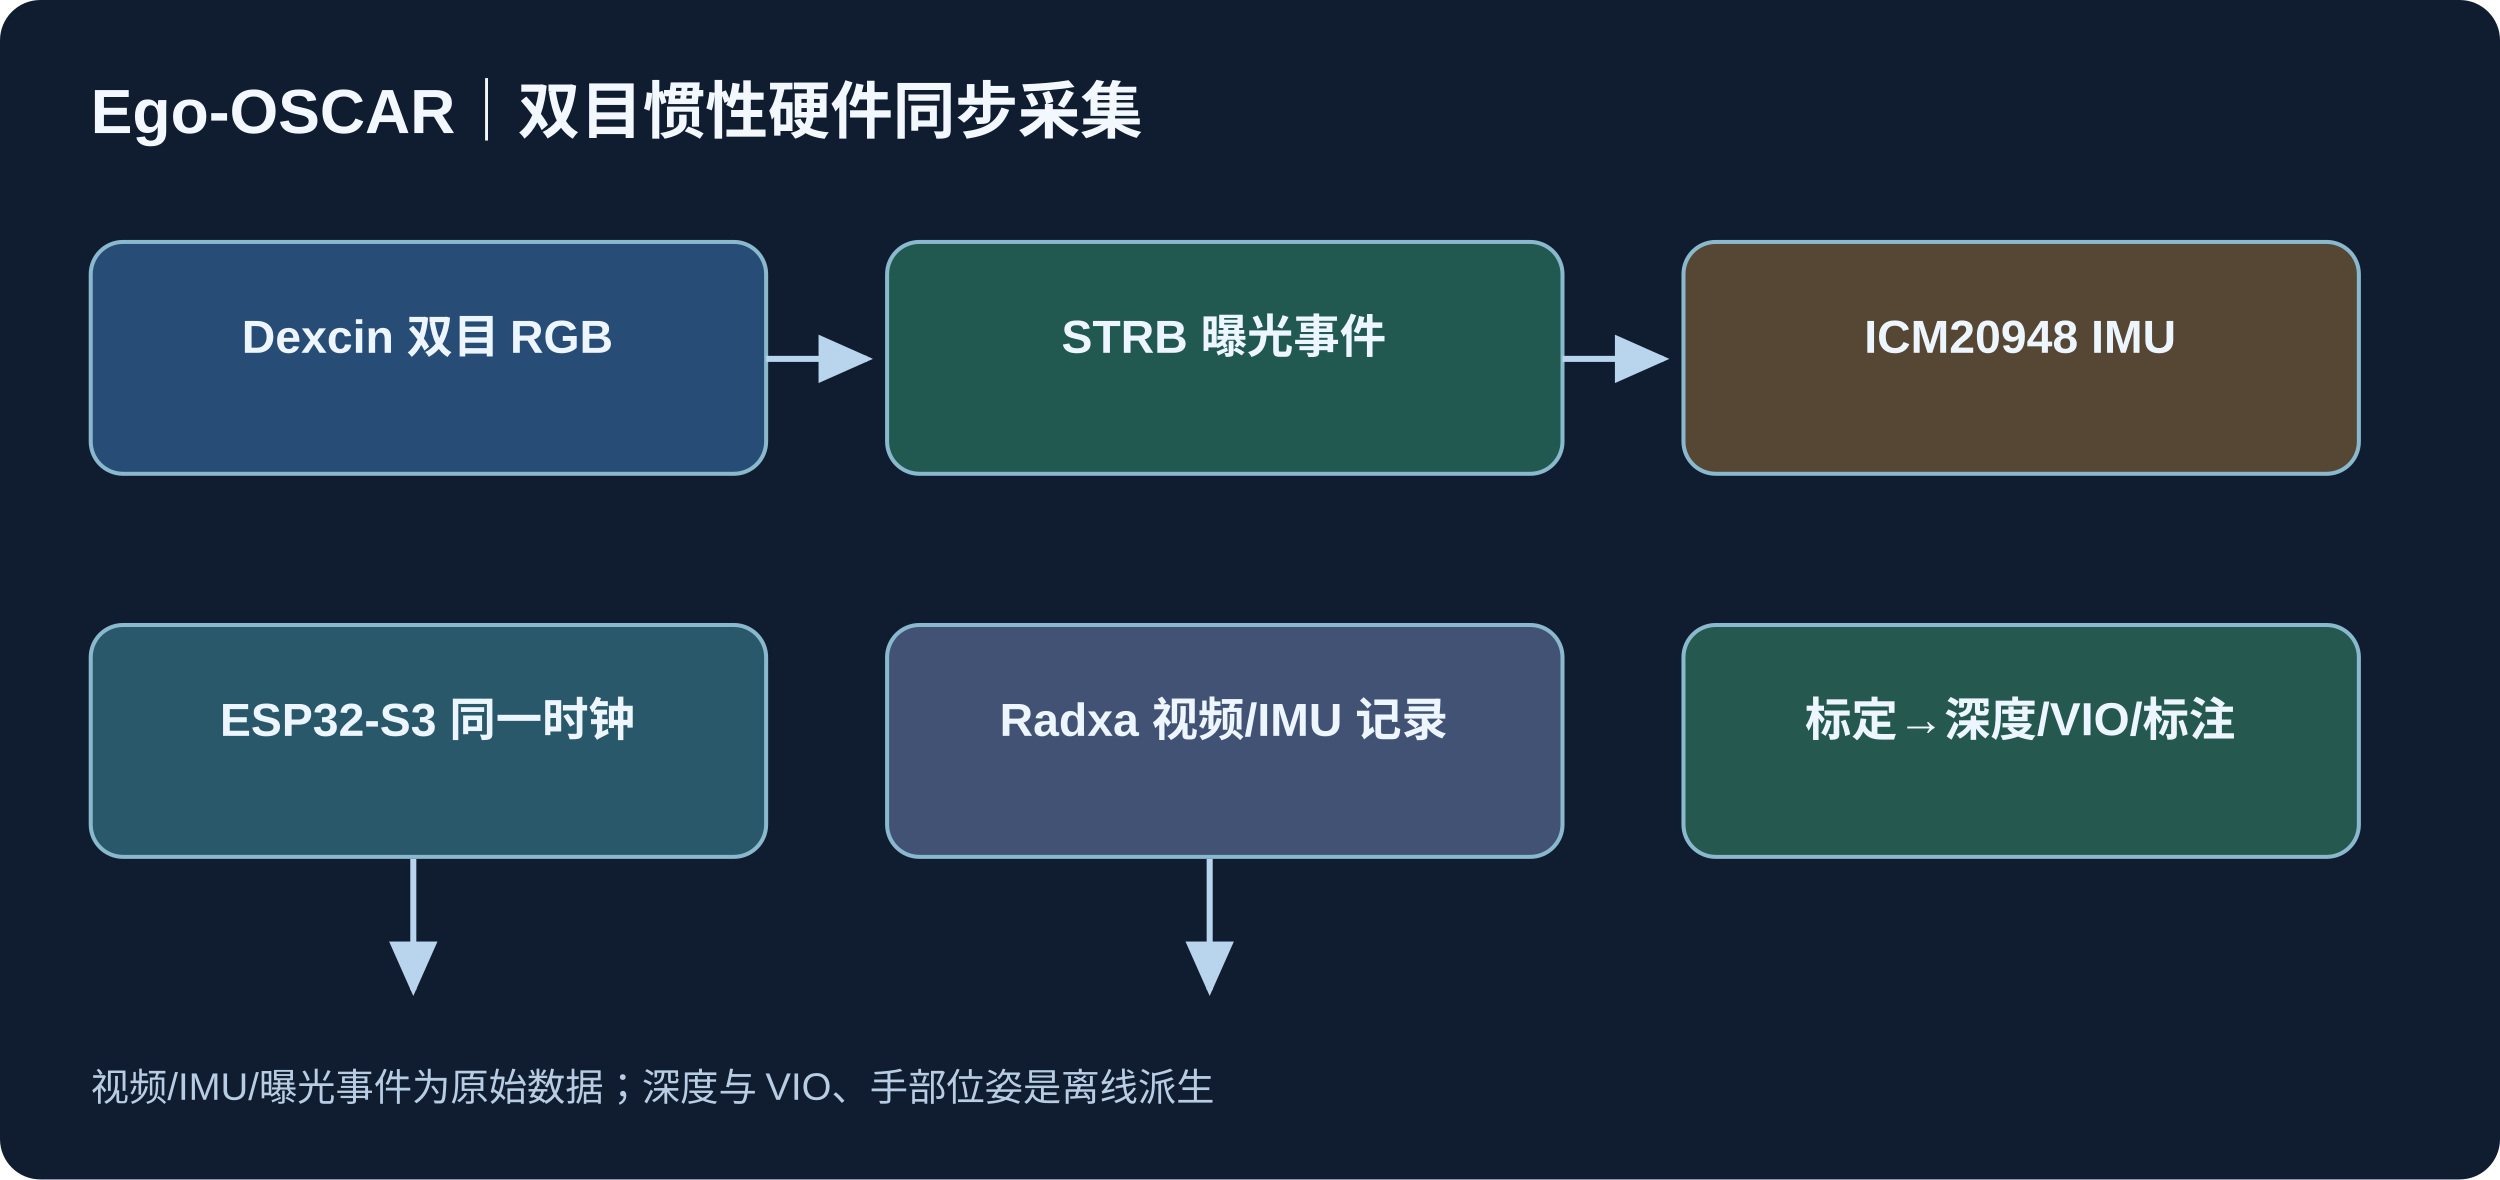
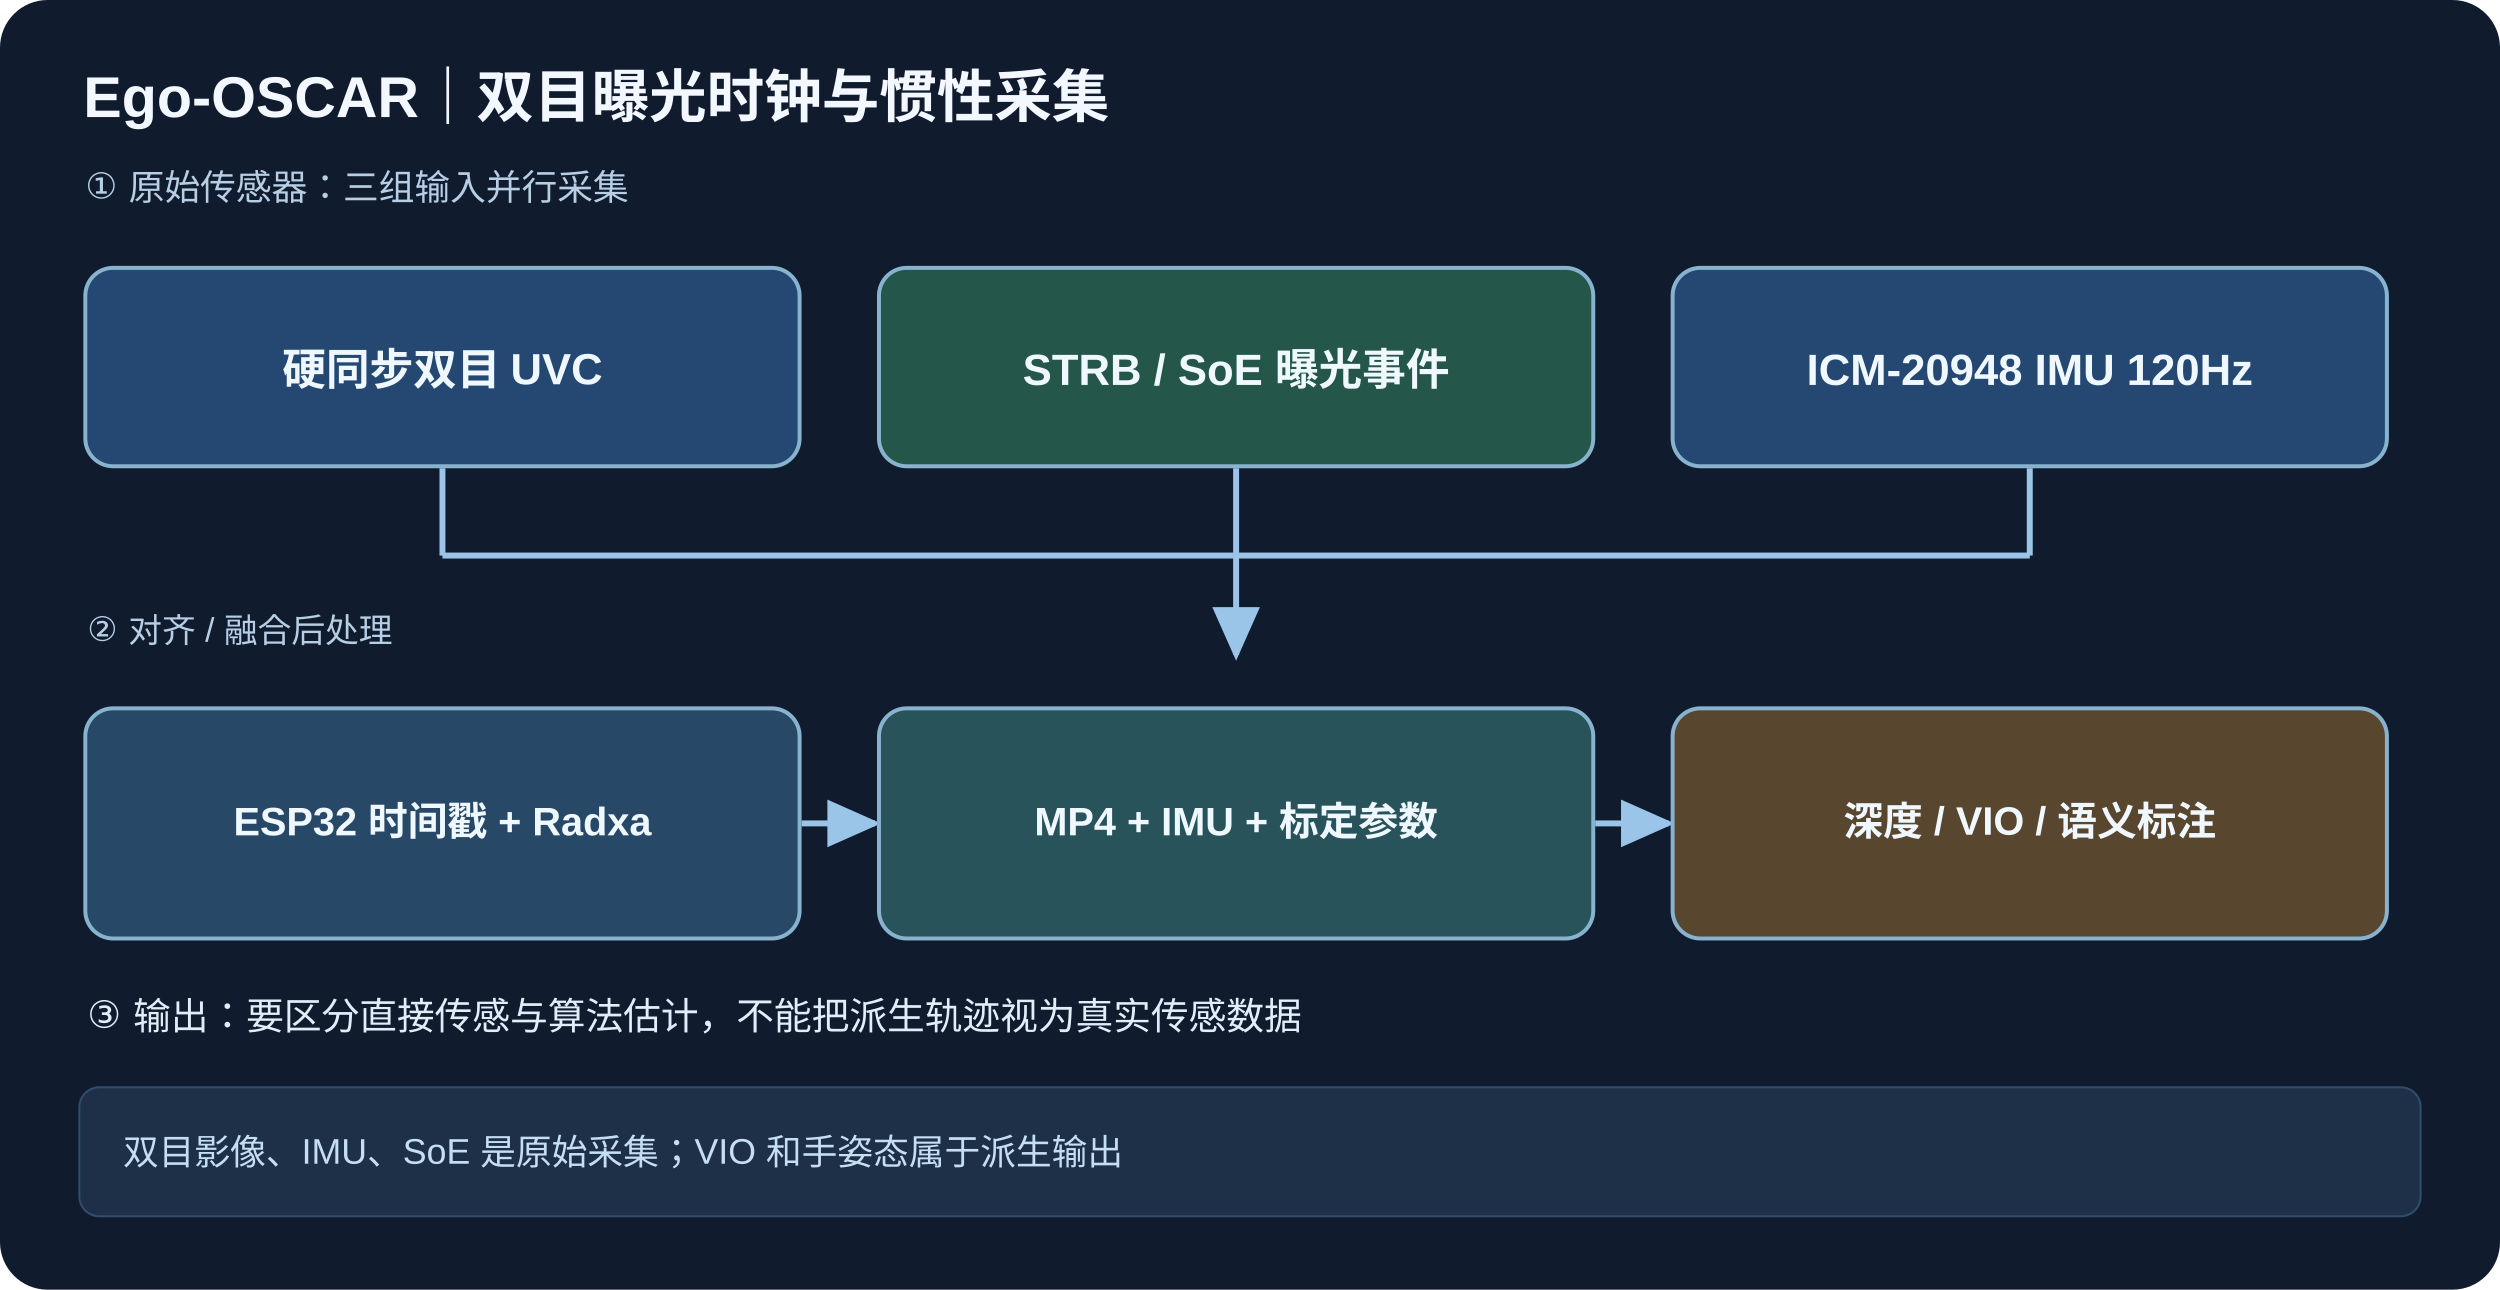
- <svg xmlns="http://www.w3.org/2000/svg" viewBox="0 0 1240 585" role="img" aria-label="Ego-OSCAR｜双目惯性硬件同步采集">
+ <svg xmlns="http://www.w3.org/2000/svg" viewBox="0 0 1260 650" role="img" aria-label="Ego-OSCAR｜双目曝光时钟与惯性采集">
  <defs>
-     <marker id="a" markerWidth="9" markerHeight="9" refX="8" refY="4" orient="auto">
-       <path d="M0 0L9 4L0 8Z" fill="#b9d4ed" />
+     <marker id="arrow" markerWidth="9" markerHeight="9" refX="8" refY="4" orient="auto">
+       <path d="M0 0L9 4L0 8Z" fill="#9ac5e9" />
    </marker>
  </defs>
-   <rect width="1240" height="585" rx="20" fill="#101d30" />
-   <text x="45" y="66" font-family="Arial,Microsoft YaHei,sans-serif" font-size="31" font-weight="bold" fill="#f3f8ff">Ego-OSCAR｜双目惯性硬件同步采集</text>
-   <rect x="45" y="120" width="335" height="115" rx="16" fill="#274c76" stroke="#8ab9cd" stroke-width="2" />
-   <text x="212" y="175" text-anchor="middle" font-family="Arial,Microsoft YaHei,sans-serif" font-size="23" font-weight="bold" fill="#edf6ff">Dexcin 双目 RGB</text>
-   <path d="M380 178h50" stroke="#b9d4ed" stroke-width="3" marker-end="url(#a)" />
-   <rect x="440" y="120" width="335" height="115" rx="16" fill="#21584f" stroke="#8ab9cd" stroke-width="2" />
-   <text x="607" y="175" text-anchor="middle" font-family="Arial,Microsoft YaHei,sans-serif" font-size="23" font-weight="bold" fill="#edf6ff">STRB 曝光事件</text>
-   <path d="M775 178h50" stroke="#b9d4ed" stroke-width="3" marker-end="url(#a)" />
-   <rect x="835" y="120" width="335" height="115" rx="16" fill="#554733" stroke="#8ab9cd" stroke-width="2" />
-   <text x="1002" y="175" text-anchor="middle" font-family="Arial,Microsoft YaHei,sans-serif" font-size="23" font-weight="bold" fill="#edf6ff">ICM20948 IMU</text>
-   <rect x="45" y="310" width="335" height="115" rx="16" fill="#28586a" stroke="#8ab9cd" stroke-width="2" />
-   <text x="212" y="365" text-anchor="middle" font-family="Arial,Microsoft YaHei,sans-serif" font-size="23" font-weight="bold" fill="#edf6ff">ESP32-S3 同一时钟</text>
-   <path d="M205 426v65" stroke="#b9d4ed" stroke-width="3" marker-end="url(#a)" />
-   <rect x="440" y="310" width="335" height="115" rx="16" fill="#425274" stroke="#8ab9cd" stroke-width="2" />
-   <text x="607" y="365" text-anchor="middle" font-family="Arial,Microsoft YaHei,sans-serif" font-size="23" font-weight="bold" fill="#edf6ff">Radxa 视频/IMU 记录</text>
-   <path d="M600 426v65" stroke="#b9d4ed" stroke-width="3" marker-end="url(#a)" />
-   <rect x="835" y="310" width="335" height="115" rx="16" fill="#25584f" stroke="#8ab9cd" stroke-width="2" />
-   <text x="1002" y="365" text-anchor="middle" font-family="Arial,Microsoft YaHei,sans-serif" font-size="23" font-weight="bold" fill="#edf6ff">标定→深度/VIO/标注</text>
-   <text x="45" y="546" font-size="19" font-family="Arial,Microsoft YaHei,sans-serif" fill="#b8cde3">视频/IMU/曝光事件为原始数据；深度与 VIO、手部位姿是离线派生</text>
+   <rect width="1260" height="650" rx="24" fill="#101b2e" />
+   <style>text{font-family:Arial,'Microsoft YaHei','PingFang SC',sans-serif}</style>
+   <text x="42" y="59" font-size="29" font-weight="bold" fill="#f3f7ff">Ego-OSCAR｜双目曝光时钟与惯性采集</text>
+   <text x="43" y="100" font-size="18" fill="#b7cee5">① 原始传感器：三组输入并行采集</text>
+   <rect x="43" y="135" width="360" height="100" rx="14" fill="#254873" stroke="#88b3ce" stroke-width="2" />
+   <text x="223" y="194" text-anchor="middle" font-size="22" font-weight="bold" fill="#f0f8ff">硬同步双目 UVC</text>
+   <path d="M223 236V280" stroke="#9ac5e9" stroke-width="3" />
+   <rect x="443" y="135" width="360" height="100" rx="14" fill="#245649" stroke="#88b3ce" stroke-width="2" />
+   <text x="623" y="194" text-anchor="middle" font-size="22" font-weight="bold" fill="#f0f8ff">STRB / SoE 曝光事件</text>
+   <path d="M623 236V280" stroke="#9ac5e9" stroke-width="3" />
+   <rect x="843" y="135" width="360" height="100" rx="14" fill="#254873" stroke="#88b3ce" stroke-width="2" />
+   <text x="1023" y="194" text-anchor="middle" font-size="22" font-weight="bold" fill="#f0f8ff">ICM-20948 IMU 120Hz</text>
+   <path d="M1023 236V280" stroke="#9ac5e9" stroke-width="3" />
+   <path d="M223 280H1023M623 280V330" stroke="#9ac5e9" stroke-width="3" fill="none" marker-end="url(#arrow)" />
+   <text x="44" y="323" font-size="17" fill="#b7cee5">② 对齐 / 融合后处理</text>
+   <rect x="43" y="357" width="360" height="116" rx="14" fill="#284867" stroke="#88b3ce" stroke-width="2" />
+   <text x="223" y="421" text-anchor="middle" font-size="20" font-weight="bold" fill="#f0f8ff">ESP32 时间戳 + Radxa</text>
+   <path d="M404 415H441" stroke="#9ac5e9" stroke-width="3" marker-end="url(#arrow)" />
+   <rect x="443" y="357" width="360" height="116" rx="14" fill="#28535b" stroke="#88b3ce" stroke-width="2" />
+   <text x="623" y="421" text-anchor="middle" font-size="20" font-weight="bold" fill="#f0f8ff">MP4 + IMU + 标定参数</text>
+   <path d="M804 415H841" stroke="#9ac5e9" stroke-width="3" marker-end="url(#arrow)" />
+   <rect x="843" y="357" width="360" height="116" rx="14" fill="#59462f" stroke="#88b3ce" stroke-width="2" />
+   <text x="1023" y="421" text-anchor="middle" font-size="20" font-weight="bold" fill="#f0f8ff">深度 / VIO / 语义标注</text>
+   <text x="44" y="518" font-size="19" fill="#e2edf9">③ 输出：要区分直接传感与算法估计，不能把派生轨迹视为真实传感数据</text>
+   <rect x="40" y="548" width="1180" height="65" rx="10" fill="#1d3047" stroke="#304e6b" />
+   <text x="62" y="587" font-size="18" fill="#c5def1">双目影像、IMU、SoE 是原始采集；VIO 和手姿态属于派生输出</text>
</svg>
